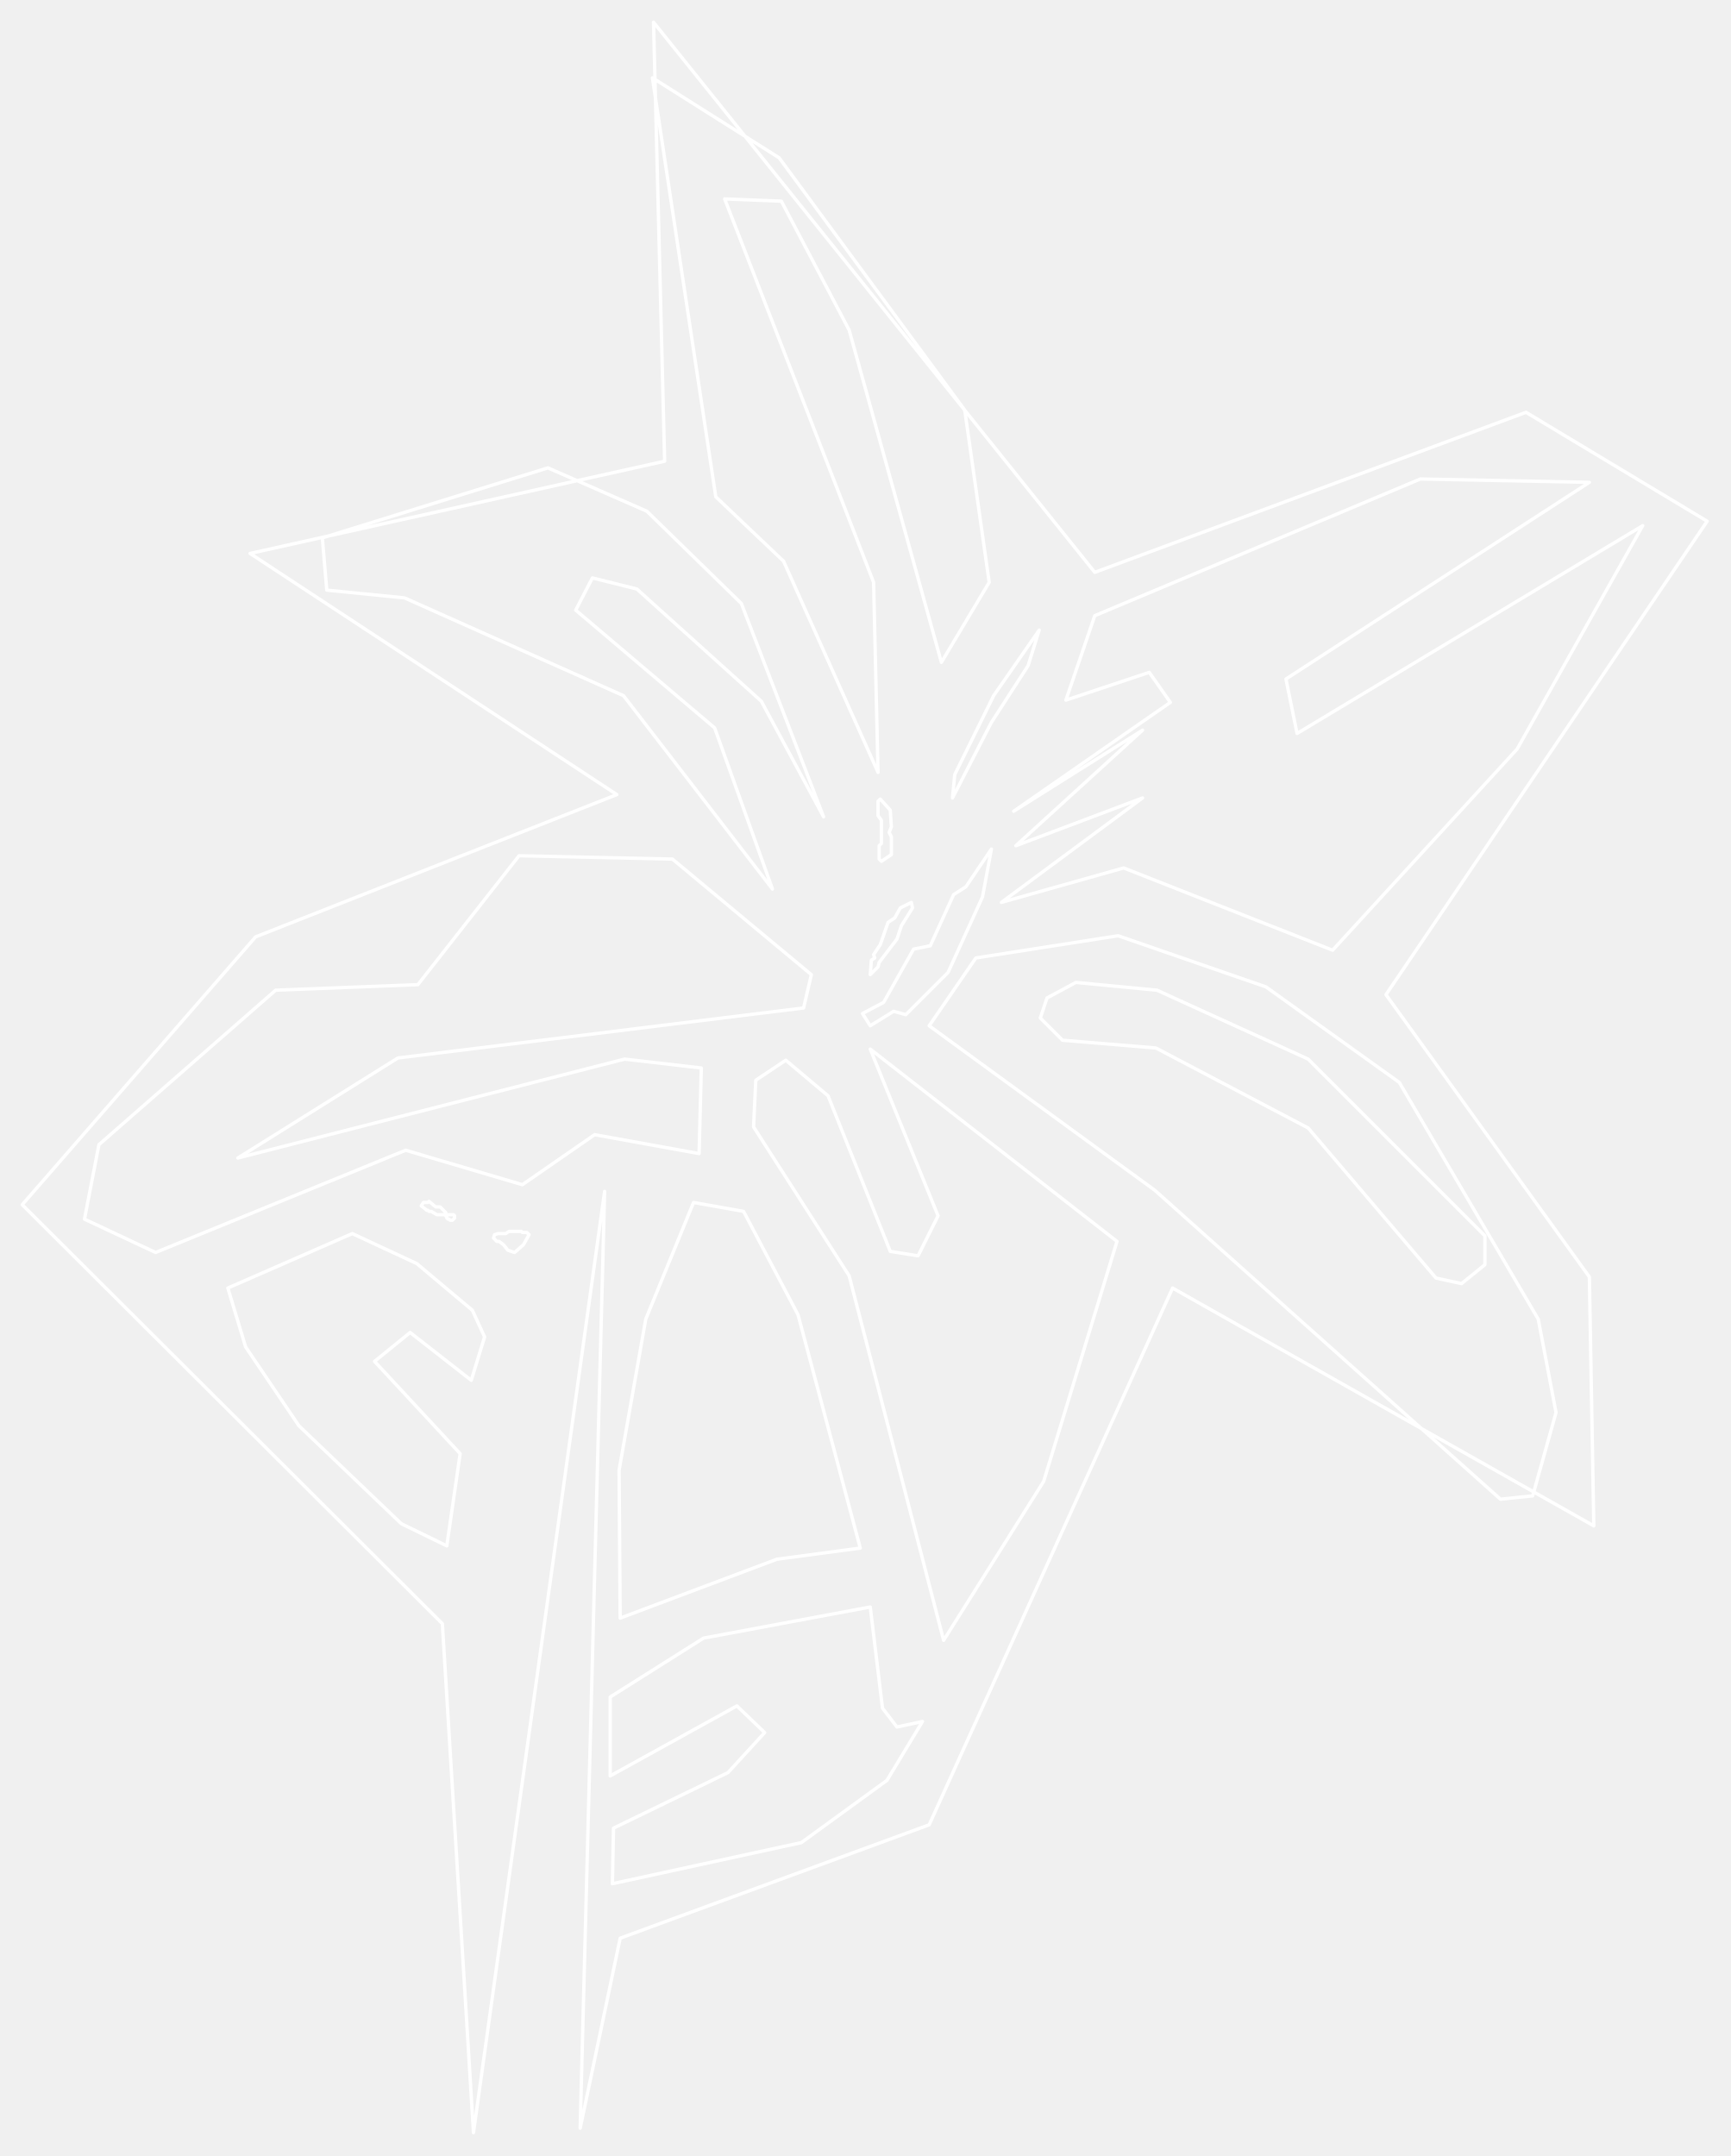
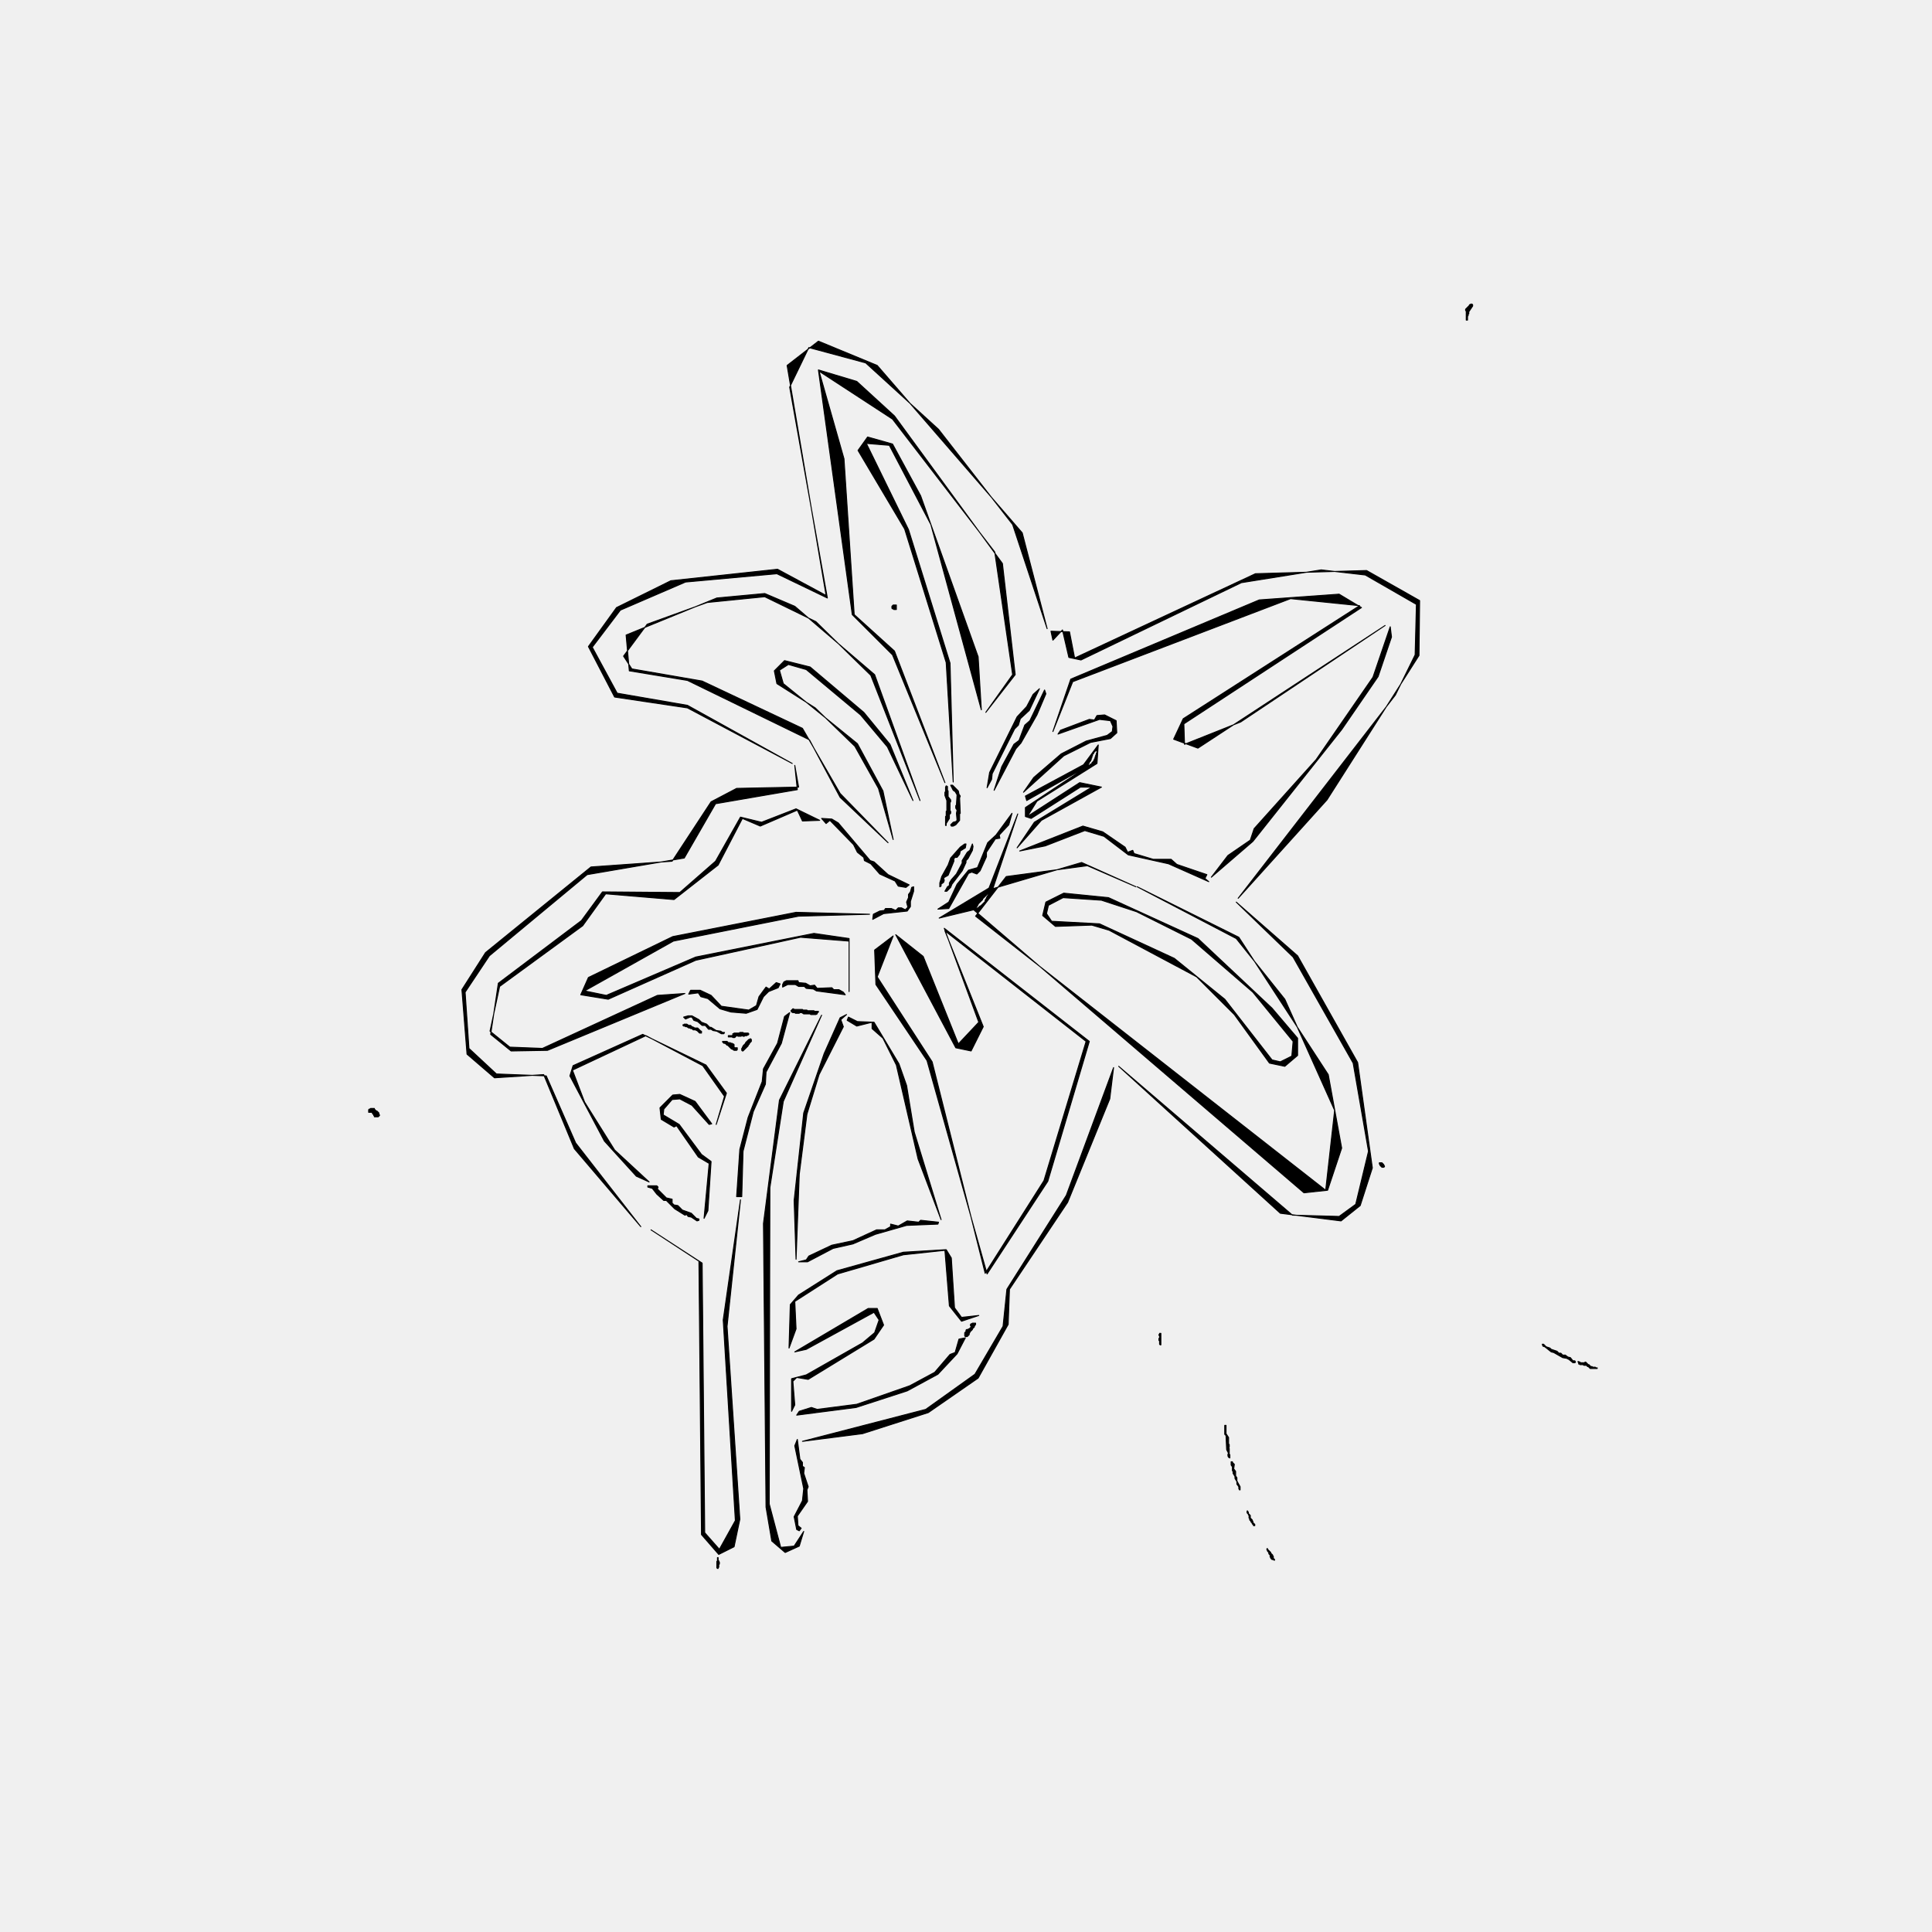
- <svg xmlns="http://www.w3.org/2000/svg" viewBox="0 0 1557 1940">
-   <path d="M 942,898 L 936,916 L 956,936 L 1040,943 L 1177,1015 L 1292,1150 L 1315,1155 L 1336,1138 L 1336,1112 L 1177,953 L 1041,891 L 968,884 Z M 588,20 L 598,415 L 225,498 L 555,715 L 230,843 L 20,1084 L 398,1461 L 426,1919 L 544,1072 L 522,1915 L 558,1744 L 836,1642 L 1055,1159 L 1434,1373 L 1430,1149 L 1247,895 L 1536,469 L 1373,371 L 985,515 Z M 783,1446 L 794,1537 L 807,1554 L 830,1549 L 798,1602 L 721,1658 L 551,1695 L 552,1645 L 655,1595 L 688,1559 L 663,1535 L 549,1598 L 549,1527 L 633,1474 Z M 205,1159 L 317,1110 L 375,1137 L 425,1179 L 436,1203 L 424,1242 L 369,1199 L 337,1225 L 414,1308 L 402,1391 L 361,1371 L 269,1283 L 221,1212 Z M 444,1114 L 445,1111 L 448,1110 L 455,1110 L 458,1108 L 469,1108 L 470,1109 L 474,1109 L 476,1111 L 471,1120 L 463,1127 L 457,1125 L 453,1120 L 449,1117 L 447,1117 Z M 401,1094 L 402,1093 L 408,1093 L 409,1094 L 409,1096 L 407,1098 L 405,1098 L 404,1097 L 403,1097 L 402,1096 L 402,1095 Z M 669,1090 L 718,1183 L 774,1393 L 699,1403 L 558,1456 L 557,1323 L 581,1187 L 624,1082 Z M 379,1085 L 381,1082 L 385,1082 L 386,1081 L 392,1086 L 396,1086 L 401,1091 L 401,1092 L 400,1093 L 393,1093 L 388,1090 L 386,1090 L 385,1089 L 384,1089 Z M 707,954 L 745,986 L 801,1126 L 826,1130 L 844,1094 L 783,944 L 1005,1117 L 939,1333 L 849,1476 L 764,1148 L 678,1014 L 680,972 Z M 878,862 L 1006,842 L 1139,888 L 1259,974 L 1384,1187 L 1400,1271 L 1379,1346 L 1350,1349 L 1039,1071 L 836,923 Z M 820,812 L 821,817 L 811,833 L 807,845 L 791,866 L 790,870 L 783,877 L 784,864 L 787,862 L 786,859 L 792,850 L 799,830 L 805,826 L 810,817 Z M 892,764 L 884,807 L 853,875 L 815,913 L 804,910 L 783,923 L 776,912 L 795,902 L 822,854 L 837,851 L 858,805 L 869,798 Z M 730,877 L 723,907 L 358,952 L 214,1042 L 562,953 L 631,961 L 629,1038 L 535,1021 L 470,1066 L 365,1035 L 140,1127 L 76,1097 L 89,1030 L 248,891 L 376,886 L 467,770 L 605,773 Z M 792,719 L 801,729 L 802,744 L 800,749 L 802,753 L 802,769 L 793,775 L 791,773 L 791,761 L 793,759 L 793,738 L 790,734 L 790,721 Z M 935,567 L 925,599 L 892,650 L 857,718 L 859,697 L 894,626 Z M 1478,473 L 1365,674 L 1199,855 L 1011,781 L 901,812 L 1028,718 L 914,761 L 1028,657 L 912,730 L 1053,632 L 1034,605 L 959,630 L 985,554 L 1278,431 L 1430,434 L 1157,611 L 1167,660 Z M 290,484 L 493,421 L 582,460 L 667,543 L 741,735 L 685,631 L 573,530 L 533,520 L 518,549 L 643,655 L 695,800 L 561,626 L 364,538 L 294,531 Z M 587,70 L 701,142 L 868,369 L 890,524 L 847,596 L 764,297 L 703,181 L 652,179 L 786,524 L 790,695 L 705,505 L 644,447 Z" fill="none" stroke="#ffffff" stroke-width="3" stroke-linecap="round" stroke-linejoin="round" />
+ <svg xmlns="http://www.w3.org/2000/svg" viewBox="0 0 3024 3024">
+   <path d="M 1123,2438 L 1123,2443 L 1122,2444 L 1122,2454 L 1123,2455 L 1124,2455 L 1124,2454 L 1125,2453 L 1125,2449 L 1126,2448 L 1126,2445 L 1125,2444 L 1125,2443 L 1124,2442 L 1124,2438 Z M 1983,2424 L 1983,2426 L 1984,2427 L 1984,2428 L 1986,2430 L 1986,2432 L 1988,2434 L 1988,2437 L 1989,2438 L 1989,2439 L 1991,2441 L 1993,2441 L 1994,2442 L 1995,2442 L 1995,2441 L 1993,2439 L 1993,2436 L 1992,2435 L 1992,2434 L 1989,2431 L 1989,2430 L 1984,2425 L 1984,2424 Z M 1952,2365 L 1952,2368 L 1954,2370 L 1954,2371 L 1955,2372 L 1955,2376 L 1956,2377 L 1956,2379 L 1958,2381 L 1958,2382 L 1960,2384 L 1960,2385 L 1962,2387 L 1962,2388 L 1964,2388 L 1964,2386 L 1961,2383 L 1961,2381 L 1960,2380 L 1960,2379 L 1957,2376 L 1957,2372 L 1954,2369 L 1954,2367 L 1953,2366 L 1953,2365 Z M 1927,2288 L 1927,2293 L 1929,2296 L 1929,2302 L 1930,2303 L 1930,2306 L 1933,2311 L 1933,2314 L 1936,2319 L 1936,2323 L 1939,2327 L 1939,2330 L 1940,2332 L 1941,2332 L 1941,2327 L 1936,2318 L 1936,2313 L 1934,2310 L 1934,2303 L 1931,2299 L 1932,2292 L 1929,2289 L 1929,2288 Z M 1248,2253 L 1244,2263 L 1258,2330 L 1256,2349 L 1243,2374 L 1247,2394 L 1251,2396 L 1254,2392 L 1249,2388 L 1248,2373 L 1264,2350 L 1263,2332 L 1265,2327 L 1258,2306 L 1259,2297 L 1256,2295 L 1256,2289 L 1252,2284 Z M 1917,2231 L 1917,2245 L 1919,2247 L 1920,2269 L 1923,2275 L 1922,2276 L 1922,2279 L 1923,2281 L 1925,2282 L 1925,2277 L 1924,2276 L 1924,2267 L 1923,2266 L 1924,2265 L 1924,2261 L 1923,2260 L 1923,2250 L 1919,2244 L 1919,2231 Z M 2470,2131 L 2470,2132 L 2471,2133 L 2471,2135 L 2472,2135 L 2473,2136 L 2478,2136 L 2479,2137 L 2483,2137 L 2485,2139 L 2486,2139 L 2489,2142 L 2500,2142 L 2500,2141 L 2498,2141 L 2497,2140 L 2493,2140 L 2492,2139 L 2490,2139 L 2487,2136 L 2486,2136 L 2482,2132 L 2481,2132 L 2480,2133 L 2474,2133 L 2473,2132 Z M 2414,2104 L 2415,2107 L 2418,2108 L 2428,2116 L 2432,2117 L 2446,2125 L 2452,2126 L 2456,2128 L 2462,2133 L 2465,2133 L 2466,2132 L 2465,2130 L 2462,2130 L 2458,2125 L 2454,2124 L 2450,2121 L 2446,2121 L 2443,2118 L 2440,2118 L 2437,2115 L 2428,2112 L 2426,2110 L 2420,2108 L 2416,2104 Z M 1511,2094 L 1501,2096 L 1495,2117 L 1487,2120 L 1463,2148 L 1424,2169 L 1341,2198 L 1279,2206 L 1270,2203 L 1251,2209 L 1247,2215 L 1340,2203 L 1420,2177 L 1468,2151 L 1498,2119 Z M 1815,2087 L 1815,2088 L 1814,2089 L 1814,2090 L 1815,2091 L 1815,2094 L 1814,2095 L 1814,2098 L 1815,2099 L 1815,2104 L 1816,2105 L 1817,2105 L 1817,2087 Z M 1527,2071 L 1522,2071 L 1521,2072 L 1520,2072 L 1519,2073 L 1519,2075 L 1520,2076 L 1520,2077 L 1517,2080 L 1516,2080 L 1515,2081 L 1513,2081 L 1512,2082 L 1512,2084 L 1510,2086 L 1510,2091 L 1511,2092 L 1514,2092 L 1517,2089 L 1517,2087 L 1518,2086 L 1518,2085 L 1522,2081 L 1522,2080 L 1525,2077 L 1525,2076 L 1527,2073 Z M 1373,2048 L 1359,2048 L 1244,2116 L 1262,2112 L 1368,2054 L 1376,2066 L 1369,2086 L 1350,2102 L 1262,2152 L 1239,2158 L 1239,2209 L 1244,2199 L 1241,2162 L 1247,2156 L 1265,2159 L 1368,2096 L 1383,2074 Z M 1532,2059 L 1505,2062 L 1494,2047 L 1489,1969 L 1481,1956 L 1414,1960 L 1310,1989 L 1250,2027 L 1237,2042 L 1235,2110 L 1246,2080 L 1244,2037 L 1311,1994 L 1414,1964 L 1479,1957 L 1486,2044 L 1505,2068 Z M 1469,1913 L 1441,1910 L 1438,1913 L 1420,1911 L 1406,1919 L 1394,1916 L 1394,1920 L 1385,1925 L 1372,1925 L 1335,1942 L 1302,1949 L 1266,1966 L 1262,1972 L 1250,1975 L 1264,1975 L 1304,1954 L 1335,1947 L 1370,1932 L 1419,1918 L 1468,1916 Z M 1159,1878 L 1132,2066 L 1151,2380 L 1126,2425 L 1103,2399 L 1099,1977 L 1019,1925 L 1094,1974 L 1098,2402 L 1125,2433 L 1149,2421 L 1158,2378 L 1138,2076 Z M 1014,1856 L 1014,1858 L 1021,1860 L 1028,1869 L 1039,1879 L 1043,1879 L 1056,1892 L 1072,1902 L 1075,1901 L 1077,1904 L 1082,1905 L 1091,1911 L 1094,1910 L 1094,1908 L 1090,1907 L 1082,1899 L 1068,1894 L 1061,1887 L 1055,1886 L 1052,1883 L 1052,1877 L 1043,1875 L 1029,1861 L 1030,1858 L 1028,1856 Z M 2159,1820 L 2159,1822 L 2160,1823 L 2160,1824 L 2163,1827 L 2166,1827 L 2167,1826 L 2167,1825 L 2166,1824 L 2166,1823 L 2163,1820 Z M 577,1737 L 577,1741 L 582,1741 L 583,1742 L 583,1743 L 585,1745 L 585,1746 L 586,1747 L 586,1748 L 592,1748 L 594,1746 L 594,1745 L 593,1744 L 593,1742 L 590,1739 L 589,1739 L 586,1736 L 586,1735 L 580,1735 L 579,1736 L 578,1736 Z M 1053,1714 L 1033,1734 L 1035,1752 L 1055,1764 L 1059,1762 L 1093,1811 L 1110,1821 L 1102,1907 L 1108,1895 L 1113,1818 L 1098,1807 L 1063,1760 L 1038,1745 L 1039,1736 L 1052,1721 L 1064,1720 L 1083,1730 L 1110,1760 L 1114,1759 L 1088,1724 L 1064,1713 Z M 1743,1671 L 1669,1871 L 1576,2018 L 1570,2076 L 1526,2151 L 1449,2206 L 1256,2256 L 1350,2244 L 1453,2211 L 1531,2157 L 1578,2073 L 1580,2018 L 1671,1882 L 1737,1720 Z M 1131,1630 L 1131,1631 L 1133,1633 L 1135,1633 L 1138,1636 L 1139,1636 L 1145,1642 L 1146,1642 L 1149,1644 L 1153,1644 L 1154,1643 L 1154,1640 L 1150,1640 L 1149,1639 L 1149,1635 L 1148,1634 L 1147,1634 L 1146,1633 L 1144,1633 L 1143,1632 L 1140,1632 L 1138,1630 Z M 1175,1626 L 1174,1626 L 1173,1627 L 1172,1627 L 1167,1632 L 1167,1633 L 1163,1637 L 1163,1638 L 1162,1639 L 1162,1640 L 1161,1641 L 1161,1644 L 1162,1645 L 1163,1645 L 1171,1637 L 1171,1636 L 1173,1634 L 1173,1633 L 1176,1630 L 1176,1627 Z M 1006,1619 L 897,1668 L 892,1684 L 946,1786 L 996,1841 L 1016,1850 L 962,1800 L 915,1725 L 896,1675 L 1011,1621 L 1100,1668 L 1134,1716 L 1121,1760 L 1137,1711 L 1105,1667 Z M 1172,1618 L 1171,1617 L 1164,1617 L 1163,1616 L 1158,1616 L 1157,1617 L 1149,1617 L 1148,1618 L 1147,1618 L 1147,1620 L 1146,1621 L 1140,1621 L 1140,1623 L 1146,1623 L 1147,1624 L 1150,1624 L 1153,1621 L 1154,1621 L 1155,1622 L 1160,1622 L 1161,1621 L 1162,1621 L 1163,1622 L 1165,1622 L 1166,1621 L 1169,1621 L 1170,1620 L 1171,1620 L 1172,1619 Z M 1069,1604 L 1069,1605 L 1070,1606 L 1072,1606 L 1073,1607 L 1075,1607 L 1078,1609 L 1080,1609 L 1081,1610 L 1083,1610 L 1085,1612 L 1089,1612 L 1090,1613 L 1091,1613 L 1095,1617 L 1098,1617 L 1098,1614 L 1097,1614 L 1092,1609 L 1087,1609 L 1086,1608 L 1083,1607 L 1081,1605 L 1078,1605 L 1075,1603 L 1071,1603 L 1070,1604 Z M 1328,1592 L 1326,1597 L 1341,1606 L 1365,1600 L 1365,1610 L 1382,1625 L 1403,1667 L 1437,1814 L 1473,1909 L 1431,1772 L 1419,1699 L 1407,1665 L 1368,1600 L 1342,1599 Z M 1070,1592 L 1073,1595 L 1080,1592 L 1083,1592 L 1086,1597 L 1092,1599 L 1099,1605 L 1104,1605 L 1109,1611 L 1113,1611 L 1116,1613 L 1122,1614 L 1129,1618 L 1133,1618 L 1134,1616 L 1131,1616 L 1128,1614 L 1121,1613 L 1113,1608 L 1111,1608 L 1106,1603 L 1098,1600 L 1094,1596 L 1083,1590 L 1077,1590 Z M 1286,1589 L 1220,1722 L 1195,1915 L 1199,2359 L 1208,2412 L 1229,2430 L 1251,2420 L 1258,2397 L 1243,2420 L 1222,2422 L 1204,2354 L 1205,1859 L 1226,1724 Z M 1325,1588 L 1315,1593 L 1290,1649 L 1258,1742 L 1243,1879 L 1246,1971 L 1251,1838 L 1263,1744 L 1282,1682 L 1320,1607 L 1316,1596 Z M 1236,1585 L 1228,1591 L 1217,1633 L 1195,1673 L 1193,1693 L 1171,1749 L 1158,1799 L 1153,1873 L 1161,1873 L 1163,1802 L 1179,1740 L 1198,1697 L 1199,1678 L 1223,1633 Z M 1238,1582 L 1239,1584 L 1241,1585 L 1244,1585 L 1245,1586 L 1251,1586 L 1252,1585 L 1255,1585 L 1258,1587 L 1268,1587 L 1269,1588 L 1277,1588 L 1279,1587 L 1279,1586 L 1281,1584 L 1281,1583 L 1275,1583 L 1274,1582 L 1264,1582 L 1263,1581 L 1257,1581 L 1256,1580 L 1243,1580 L 1242,1579 L 1241,1579 Z M 1221,1540 L 1215,1538 L 1204,1548 L 1199,1545 L 1188,1560 L 1184,1574 L 1172,1581 L 1129,1575 L 1113,1558 L 1096,1550 L 1081,1550 L 1078,1556 L 1093,1554 L 1097,1560 L 1108,1563 L 1127,1579 L 1144,1584 L 1168,1586 L 1185,1580 L 1195,1560 L 1203,1552 L 1218,1546 Z M 1225,1541 L 1225,1545 L 1233,1541 L 1245,1541 L 1250,1544 L 1259,1544 L 1262,1547 L 1273,1548 L 1278,1551 L 1323,1557 L 1320,1553 L 1313,1549 L 1305,1549 L 1302,1546 L 1279,1547 L 1275,1542 L 1268,1543 L 1261,1539 L 1250,1538 L 1249,1535 L 1231,1535 L 1227,1537 Z M 1402,1463 L 1496,1640 L 1520,1645 L 1539,1607 L 1479,1457 L 1700,1630 L 1634,1848 L 1542,1993 L 1459,1662 L 1373,1529 L 1398,1465 L 1369,1487 L 1371,1541 L 1451,1660 L 1545,1994 L 1640,1849 L 1705,1630 L 1478,1453 L 1532,1600 L 1500,1634 L 1445,1497 Z M 1361,1431 L 1246,1428 L 1053,1466 L 921,1530 L 909,1557 L 952,1564 L 1089,1503 L 1253,1467 L 1329,1473 L 1329,1552 L 1329,1469 L 1274,1461 L 1089,1498 L 949,1558 L 915,1551 L 1054,1473 L 1250,1434 Z M 1935,1412 L 2024,1498 L 2118,1664 L 2142,1802 L 2122,1885 L 2096,1904 L 2023,1902 L 1751,1669 L 2004,1899 L 2099,1911 L 2129,1887 L 2148,1828 L 2125,1663 L 2031,1496 Z M 1637,1412 L 1632,1433 L 1652,1450 L 1709,1448 L 1736,1456 L 1873,1529 L 1932,1588 L 1987,1664 L 2011,1669 L 2031,1652 L 2031,1625 L 1991,1578 L 1875,1469 L 1735,1405 L 1665,1398 Z M 1641,1417 L 1664,1405 L 1724,1409 L 1779,1427 L 1865,1470 L 1961,1553 L 2024,1630 L 2022,1653 L 2004,1662 L 1991,1659 L 1917,1564 L 1838,1500 L 1721,1446 L 1646,1442 L 1638,1430 Z M 1430,1388 L 1427,1389 L 1425,1396 L 1422,1400 L 1422,1405 L 1419,1412 L 1421,1420 L 1417,1424 L 1411,1421 L 1406,1421 L 1402,1425 L 1395,1422 L 1386,1422 L 1384,1425 L 1377,1426 L 1367,1431 L 1366,1439 L 1383,1430 L 1420,1426 L 1425,1419 L 1425,1411 L 1430,1395 Z M 1522,1321 L 1518,1331 L 1514,1334 L 1506,1347 L 1506,1351 L 1497,1368 L 1489,1377 L 1486,1382 L 1486,1386 L 1483,1388 L 1479,1395 L 1482,1395 L 1488,1389 L 1490,1384 L 1506,1363 L 1512,1350 L 1512,1347 L 1515,1344 L 1522,1331 L 1523,1325 Z M 1512,1321 L 1510,1321 L 1503,1326 L 1488,1343 L 1484,1354 L 1474,1372 L 1471,1382 L 1471,1388 L 1473,1387 L 1473,1384 L 1477,1381 L 1478,1378 L 1477,1374 L 1484,1370 L 1493,1348 L 1493,1344 L 1495,1342 L 1498,1342 L 1502,1337 L 1503,1332 L 1511,1327 Z M 1596,1332 L 1636,1324 L 1698,1300 L 1728,1309 L 1766,1338 L 1829,1352 L 1892,1380 L 1886,1375 L 1889,1369 L 1842,1353 L 1833,1345 L 1805,1345 L 1775,1336 L 1773,1331 L 1765,1334 L 1761,1326 L 1726,1302 L 1695,1293 Z M 1286,1281 L 1293,1289 L 1299,1284 L 1336,1322 L 1342,1334 L 1352,1342 L 1353,1347 L 1363,1352 L 1377,1368 L 1401,1379 L 1406,1387 L 1418,1389 L 1423,1385 L 1390,1369 L 1368,1349 L 1362,1347 L 1312,1288 L 1302,1282 Z M 1593,1274 L 1548,1390 L 1470,1437 L 1524,1424 L 2041,1867 L 2078,1863 L 2100,1797 L 2079,1682 L 1939,1467 L 1780,1388 L 1935,1469 L 2011,1564 L 2089,1738 L 2075,1863 L 1527,1434 L 1575,1372 L 1702,1355 L 1778,1388 L 1693,1350 L 1554,1391 Z M 1546,1399 L 1547,1400 L 1547,1401 L 1545,1403 L 1545,1404 L 1544,1405 L 1544,1406 L 1542,1409 L 1542,1411 L 1535,1418 L 1534,1418 L 1531,1421 L 1530,1421 L 1529,1422 L 1528,1421 L 1528,1420 L 1530,1418 L 1530,1417 L 1531,1416 L 1531,1415 L 1538,1408 L 1538,1407 Z M 1584,1273 L 1559,1307 L 1546,1319 L 1530,1358 L 1516,1362 L 1498,1384 L 1485,1412 L 1468,1423 L 1485,1422 L 1516,1367 L 1521,1365 L 1529,1368 L 1534,1363 L 1544,1341 L 1544,1334 L 1558,1313 L 1565,1312 L 1564,1307 L 1579,1291 Z M 1283,1284 L 1246,1266 L 1192,1287 L 1159,1279 L 1120,1348 L 1064,1397 L 943,1396 L 910,1441 L 780,1539 L 768,1619 L 800,1645 L 857,1644 L 1072,1555 L 1029,1558 L 849,1641 L 798,1639 L 767,1614 L 782,1544 L 912,1449 L 948,1399 L 1055,1408 L 1124,1354 L 1162,1281 L 1190,1293 L 1248,1268 L 1256,1285 Z M 1481,1230 L 1480,1232 L 1480,1239 L 1479,1240 L 1479,1245 L 1482,1253 L 1482,1269 L 1481,1270 L 1481,1277 L 1480,1278 L 1480,1292 L 1481,1292 L 1481,1289 L 1486,1281 L 1486,1275 L 1488,1273 L 1488,1270 L 1487,1269 L 1487,1256 L 1488,1255 L 1488,1252 L 1484,1247 L 1484,1238 L 1483,1237 L 1483,1231 Z M 1488,1229 L 1492,1237 L 1495,1239 L 1498,1244 L 1497,1260 L 1496,1261 L 1496,1265 L 1498,1268 L 1497,1273 L 1498,1284 L 1496,1286 L 1492,1287 L 1488,1291 L 1489,1293 L 1492,1293 L 1496,1291 L 1502,1284 L 1502,1274 L 1503,1273 L 1502,1249 L 1503,1246 L 1501,1243 L 1500,1238 L 1491,1229 Z M 1244,1198 L 1250,1232 L 1153,1234 L 1113,1255 L 1052,1348 L 925,1357 L 760,1491 L 723,1549 L 731,1650 L 774,1687 L 851,1682 L 899,1798 L 1003,1920 L 901,1789 L 855,1684 L 777,1681 L 734,1641 L 728,1553 L 766,1496 L 919,1369 L 1071,1343 L 1120,1258 L 1248,1236 Z M 1719,1166 L 1696,1197 L 1605,1246 L 1607,1253 L 1703,1199 L 1605,1264 L 1605,1278 L 1614,1281 L 1691,1232 L 1709,1232 L 1619,1287 L 1592,1327 L 1630,1284 L 1724,1232 L 1690,1225 L 1608,1278 L 1623,1254 L 1717,1195 Z M 1716,1175 L 1717,1176 L 1717,1178 L 1716,1179 L 1716,1181 L 1715,1182 L 1715,1184 L 1714,1185 L 1714,1187 L 1713,1188 L 1713,1189 L 1712,1190 L 1712,1191 L 1709,1194 L 1709,1195 L 1708,1196 L 1707,1196 L 1705,1198 L 1704,1198 L 1703,1197 L 1704,1196 L 1704,1195 L 1705,1194 L 1705,1193 L 1707,1191 L 1707,1190 L 1708,1189 L 1708,1187 L 1709,1186 L 1709,1184 L 1710,1183 L 1710,1181 L 1712,1179 L 1712,1178 L 1715,1175 Z M 1747,1128 L 1729,1119 L 1717,1120 L 1713,1127 L 1705,1126 L 1660,1143 L 1656,1149 L 1721,1126 L 1738,1128 L 1742,1137 L 1741,1145 L 1733,1151 L 1700,1160 L 1661,1180 L 1618,1217 L 1602,1240 L 1665,1183 L 1707,1162 L 1738,1156 L 1748,1147 Z M 1635,1080 L 1612,1128 L 1604,1135 L 1595,1159 L 1587,1165 L 1568,1200 L 1556,1237 L 1590,1172 L 1598,1163 L 1623,1119 L 1637,1086 Z M 1627,1078 L 1617,1087 L 1607,1106 L 1592,1122 L 1549,1209 L 1545,1233 L 1552,1220 L 1553,1211 L 1588,1141 L 1594,1135 L 1597,1125 L 1611,1112 Z M 1228,1034 L 1212,1050 L 1216,1070 L 1276,1108 L 1338,1168 L 1375,1234 L 1398,1314 L 1382,1238 L 1342,1164 L 1226,1070 L 1220,1049 L 1234,1040 L 1262,1048 L 1347,1119 L 1389,1169 L 1429,1253 L 1393,1165 L 1352,1115 L 1268,1044 Z M 2176,981 L 2149,1060 L 2060,1189 L 1963,1297 L 1957,1315 L 1922,1339 L 1896,1373 L 1961,1317 L 2100,1142 L 2157,1059 L 2178,997 Z M 1398,947 L 1396,949 L 1396,952 L 1397,953 L 1398,953 L 1399,954 L 1403,954 L 1403,947 Z M 2168,979 L 1942,1130 L 1854,1165 L 1853,1133 L 2131,951 L 2096,930 L 1971,939 L 1676,1063 L 1648,1145 L 1679,1067 L 2020,937 L 2128,948 L 1852,1125 L 1837,1157 L 1875,1171 Z M 980,994 L 985,1050 L 1076,1065 L 1267,1158 L 1315,1248 L 1390,1319 L 1315,1242 L 1256,1140 L 1099,1066 L 989,1047 L 976,1027 L 1013,977 L 1107,943 L 1197,934 L 1277,973 L 1363,1057 L 1440,1253 L 1369,1056 L 1244,949 L 1197,929 L 1122,936 Z M 2139,893 L 1965,898 L 1682,1030 L 1674,989 L 1645,988 L 1648,1002 L 1663,986 L 1673,1029 L 1692,1033 L 1943,912 L 2068,892 L 2137,900 L 2217,946 L 2215,1025 L 2184,1088 L 1938,1406 L 2077,1252 L 2221,1026 L 2222,940 Z M 1358,684 L 1343,705 L 1416,828 L 1481,1037 L 1492,1224 L 1487,1038 L 1422,829 L 1356,694 L 1392,697 L 1457,821 L 1536,1111 L 1531,1028 L 1441,776 L 1397,695 Z M 1281,579 L 1334,962 L 1397,1025 L 1479,1225 L 1400,1019 L 1337,962 L 1321,718 L 1282,581 L 1397,656 L 1557,864 L 1585,1056 L 1543,1115 L 1589,1056 L 1569,882 L 1400,651 L 1341,597 Z M 1281,534 L 1232,572 L 1293,932 L 1217,891 L 1050,909 L 965,951 L 921,1012 L 962,1091 L 1076,1108 L 1240,1195 L 1076,1104 L 966,1085 L 927,1013 L 971,955 L 1073,911 L 1216,898 L 1295,936 L 1236,606 L 1266,544 L 1355,568 L 1469,672 L 1585,821 L 1639,984 L 1600,834 L 1373,572 Z M 2304,476 L 2302,476 L 2301,477 L 2300,477 L 2300,478 L 2294,484 L 2294,486 L 2295,487 L 2295,501 L 2297,501 L 2297,495 L 2298,494 L 2298,492 L 2299,491 L 2299,488 L 2305,479 L 2305,477 Z" fill="#000000" stroke="#000000" stroke-width="1.5" stroke-linecap="round" stroke-linejoin="round" />
</svg>
